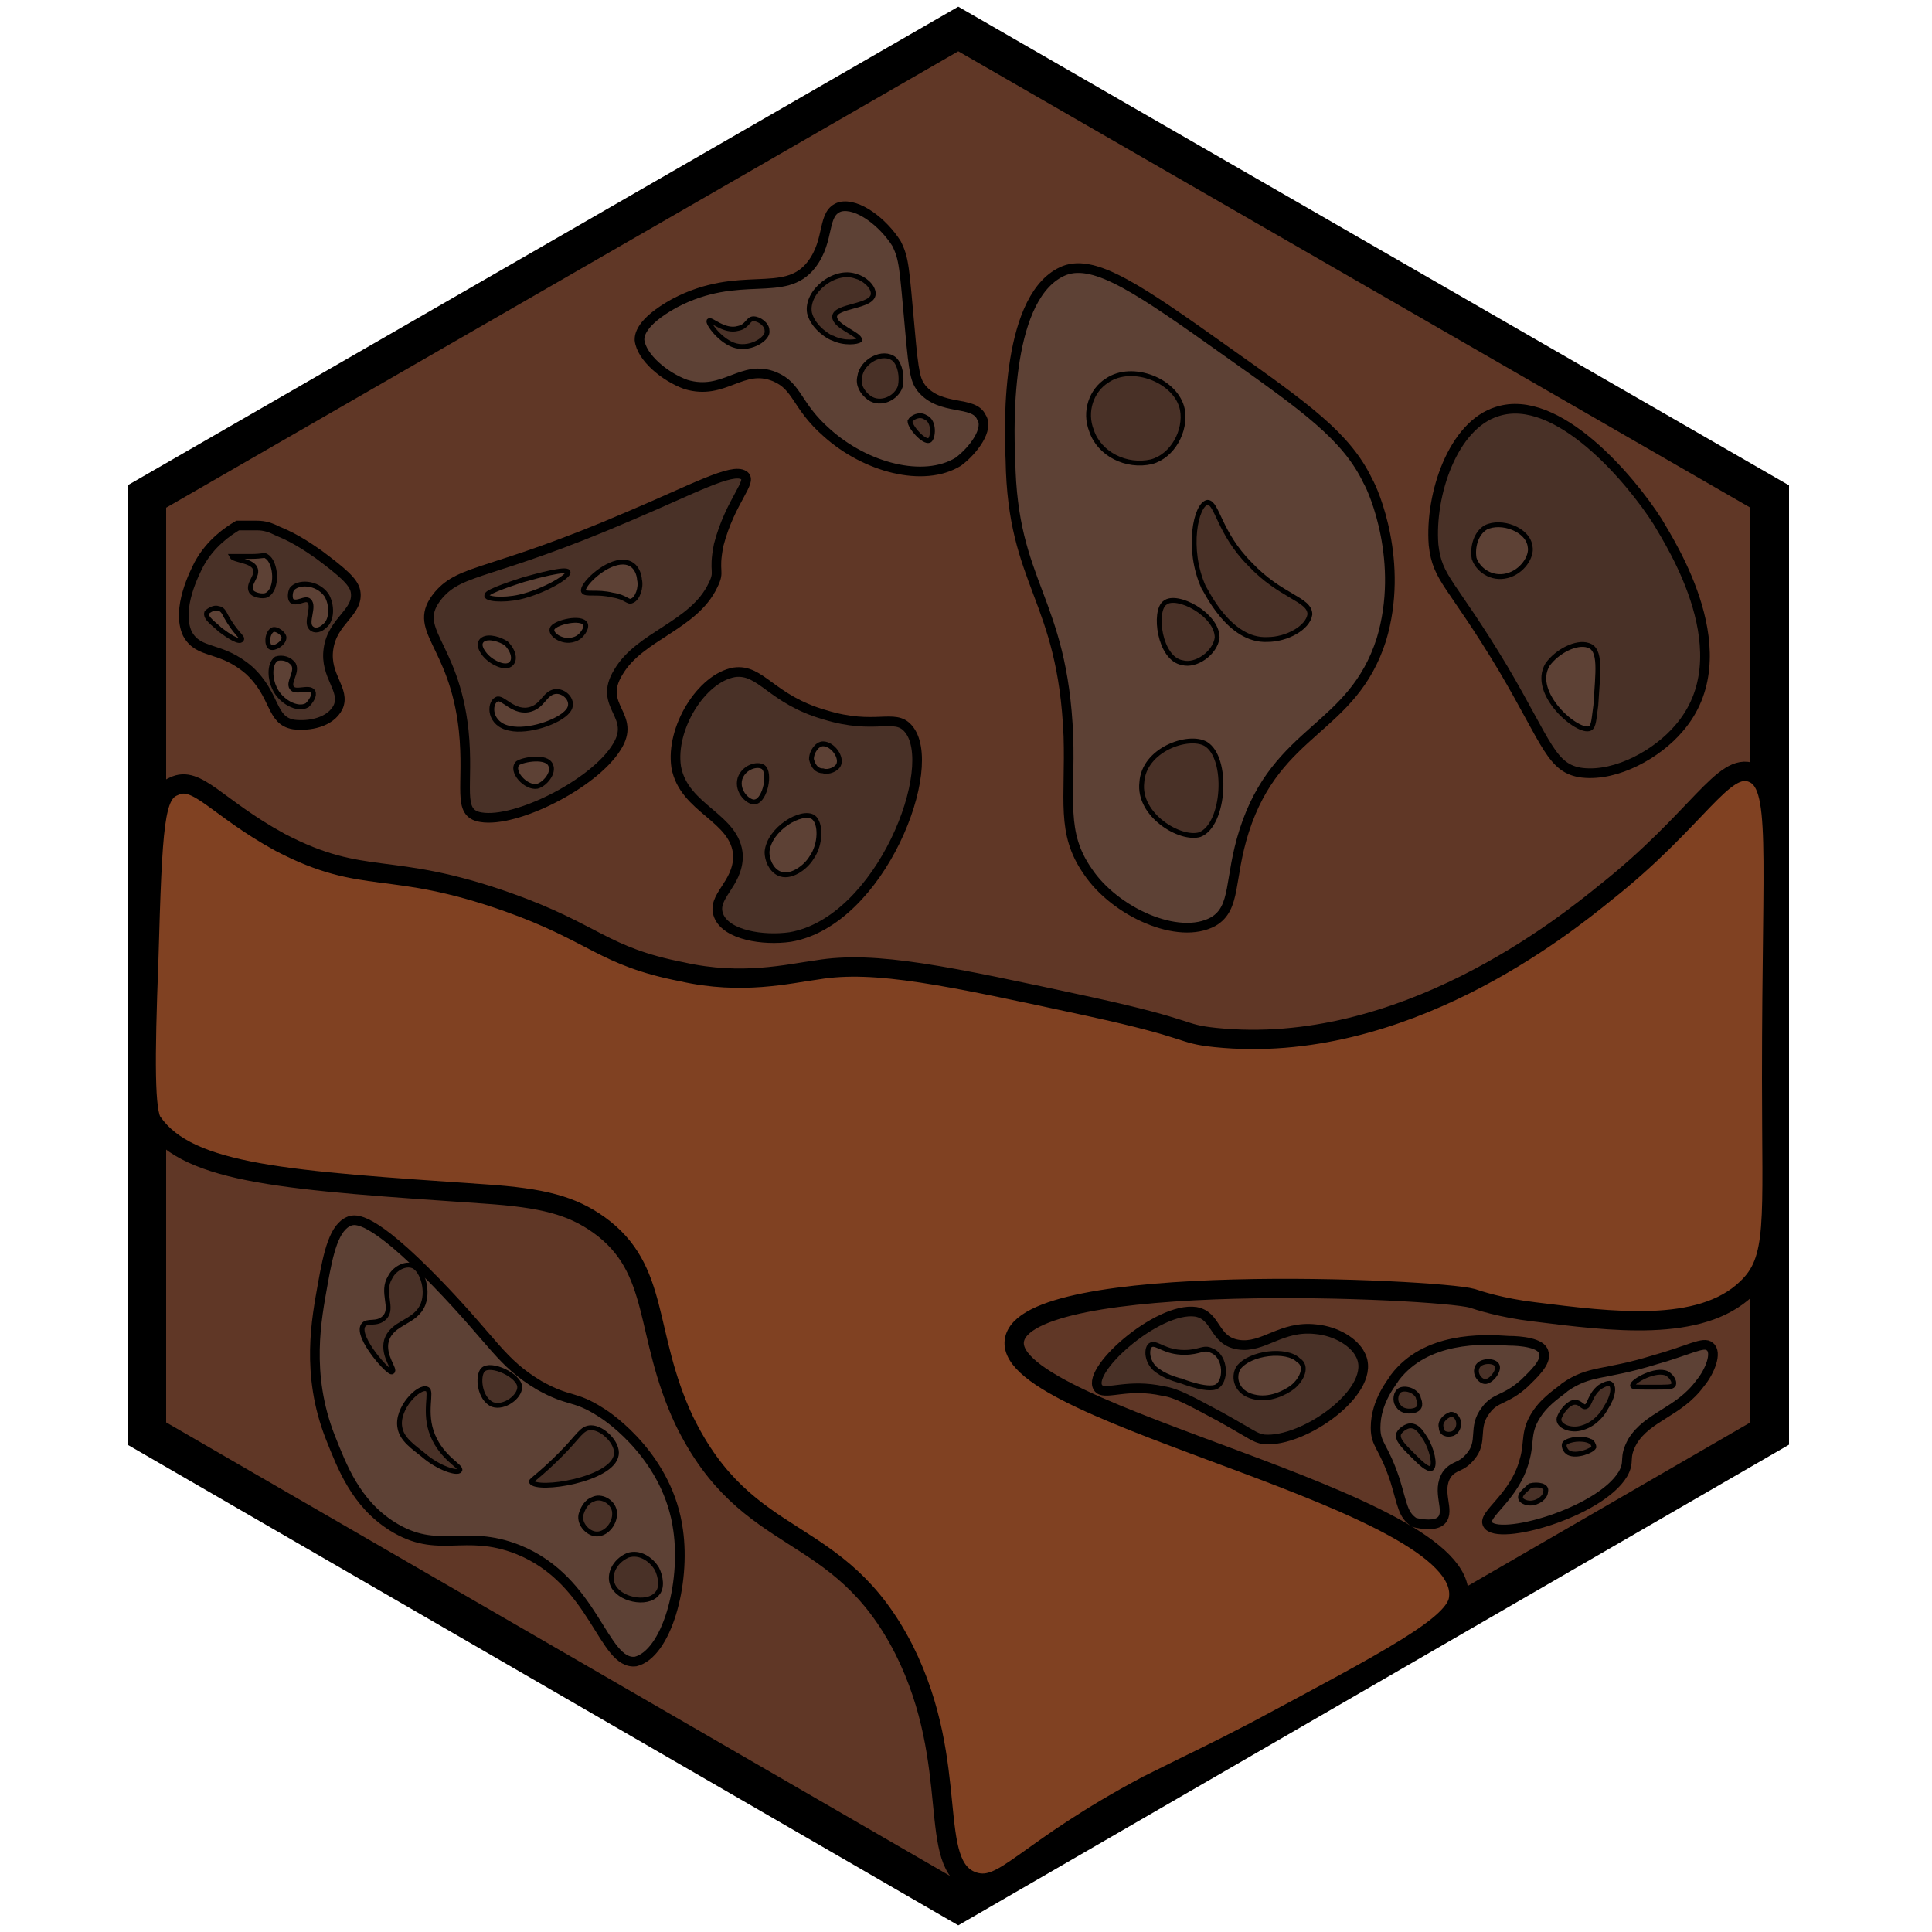
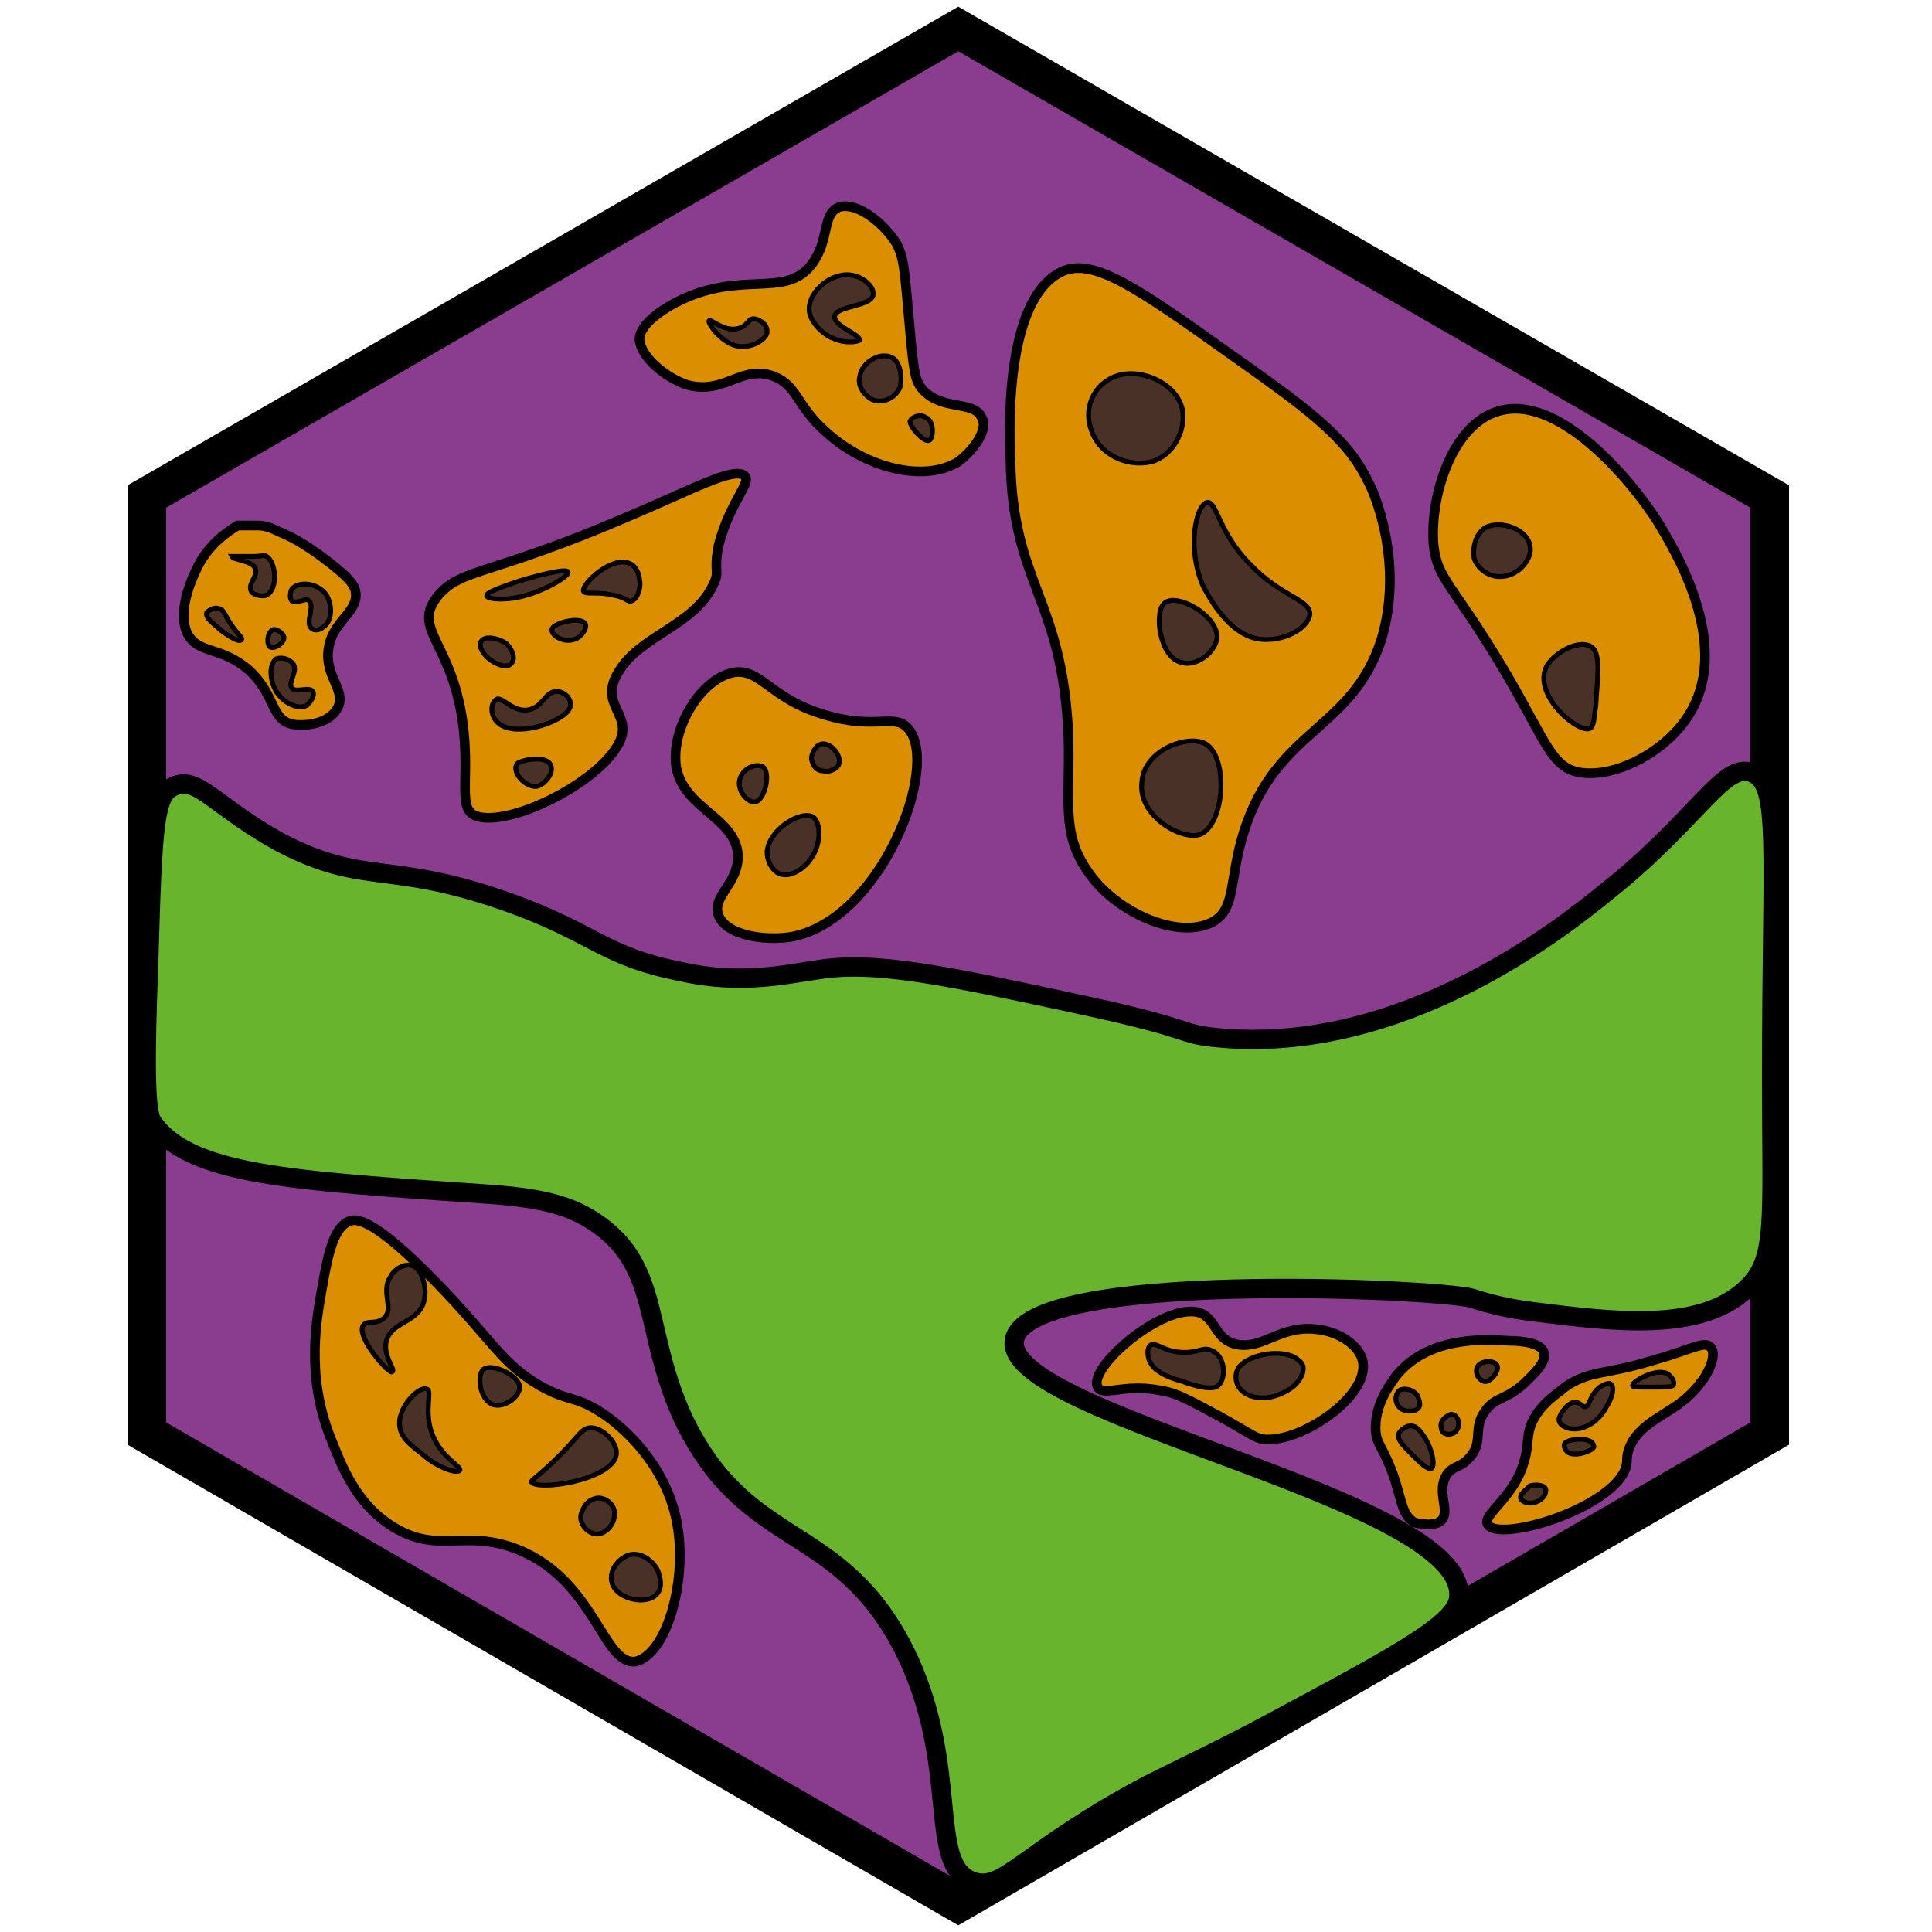
<svg xmlns="http://www.w3.org/2000/svg" version="1.1" id="Ebene_2_00000126308112139821010380000011903406711838980787_" x="0px" y="0px" viewBox="0 0 100 100" style="enable-background:new 0 0 100 100;" xml:space="preserve">
-   <style type="text/css">
- 	.st0{fill:#603726;stroke:#000000;stroke-width:2;stroke-miterlimit:10;}
- 	.st1{fill:#804122;stroke:#000000;stroke-miterlimit:10;}
- 	.st2{fill:#493127;stroke:#000000;stroke-width:0.5;stroke-miterlimit:10;}
- 	.st3{fill:#5D4135;stroke:#000000;stroke-width:0.25;stroke-miterlimit:10;}
- 	.st4{fill:#5D4135;stroke:#000000;stroke-width:0.5;stroke-miterlimit:10;}
- 	.st5{fill:#493127;stroke:#000000;stroke-width:0.25;stroke-miterlimit:10;}
- 	.st6{fill:none;stroke:#000000;stroke-width:0.25;stroke-miterlimit:10;}
- </style>
+   <style type="text/css">	.st0{fill:#8A3C8F;stroke:#000000;stroke-width:2;stroke-miterlimit:10;}	.st1{fill:#69B42D;stroke:#000000;stroke-miterlimit:10;}	.st2{fill:#DB8F00;stroke:#000000;stroke-width:0.5;stroke-miterlimit:10;}	.st3{fill:#493127;stroke:#000000;stroke-width:0.25;stroke-miterlimit:10;}	.st4{fill:#DB8F00;stroke:#000000;stroke-width:0.5;stroke-miterlimit:10;}	.st5{fill:#493127;stroke:#000000;stroke-width:0.25;stroke-miterlimit:10;}	.st6{fill:none;stroke:#000000;stroke-width:0.25;stroke-miterlimit:10;}</style>
  <polygon class="st0" points="91.6,25.7 49.6,1.5 7.6,25.7 7.6,74.2 49.6,98.5 91.6,74.2 " />
-   <path class="st1" d="M65,89.6c6.9-3.7,10.4-5.5,10.5-6.9c0.6-5.1-23.5-9.4-23-13.3c0.5-3.7,21.9-2.7,23.7-2.2  c0.3,0.1,1.5,0.5,3.2,0.7c4,0.5,8.6,1.1,11-1.2c1.6-1.5,1.3-3.4,1.3-10.9c0-12,0.5-15.2-1-15.8c-1.5-0.6-2.8,2.4-7.6,6.2  c-2.1,1.7-10.5,8.5-20.2,7.5c-1.9-0.2-1-0.4-6.5-1.6c-7.4-1.6-11.1-2.4-14.1-1.9c-1.5,0.2-3.9,0.8-7,0.1c-4.1-0.8-4.5-2-9-3.6  c-6.2-2.2-7.4-0.8-11.8-3.1c-3.3-1.8-4.3-3.5-5.5-2.9c-1,0.4-1.1,1.9-1.3,9c-0.2,5.2-0.2,7.9,0.2,8.4c1.9,2.7,7,3,17.2,3.7  c3,0.2,4.5,0.6,5.9,1.6c3.2,2.3,2.3,5.6,4.4,10.1c3.3,6.8,8,5.2,11.4,11.9c3,6,1.1,11.2,3.6,12c1.6,0.5,2.6-1.6,9-5  C62.2,91,62.5,90.9,65,89.6z" />
+   <path class="st1" d="M65,89.6c6.9-3.7,10.4-5.5,10.5-6.9c0.6-5.1-23.5-9.4-23-13.3c0.5-3.7,21.9-2.7,23.7-2.2 c0.3,0.1,1.5,0.5,3.2,0.7c4,0.5,8.6,1.1,11-1.2c1.6-1.5,1.3-3.4,1.3-10.9c0-12,0.5-15.2-1-15.8c-1.5-0.6-2.8,2.4-7.6,6.2 c-2.1,1.7-10.5,8.5-20.2,7.5c-1.9-0.2-1-0.4-6.5-1.6c-7.4-1.6-11.1-2.4-14.1-1.9c-1.5,0.2-3.9,0.8-7,0.1c-4.1-0.8-4.5-2-9-3.6 c-6.2-2.2-7.4-0.8-11.8-3.1c-3.3-1.8-4.3-3.5-5.5-2.9c-1,0.4-1.1,1.9-1.3,9c-0.2,5.2-0.2,7.9,0.2,8.4c1.9,2.7,7,3,17.2,3.7 c3,0.2,4.5,0.6,5.9,1.6c3.2,2.3,2.3,5.6,4.4,10.1c3.3,6.8,8,5.2,11.4,11.9c3,6,1.1,11.2,3.6,12c1.6,0.5,2.6-1.6,9-5 C62.2,91,62.5,90.9,65,89.6z" />
  <g>
-     <path class="st2" d="M10.3,29.2c-0.2,0.4-1.2,2.3-0.6,3.6c0.6,1.1,1.7,0.6,3.2,1.9c1.4,1.3,1.1,2.6,2.3,2.8   c0.8,0.1,1.9-0.1,2.3-0.9c0.4-0.9-0.7-1.6-0.5-3c0.2-1.5,1.6-1.9,1.4-3c-0.1-0.5-0.7-1-1.9-1.9c-0.3-0.2-1.1-0.8-2.1-1.2   c-0.4-0.2-0.7-0.3-1.1-0.3c-0.4,0-0.8,0-1,0C11.8,27.5,10.9,28.1,10.3,29.2z" />
-     <path class="st3" d="M13.2,29.4c0.2,0.4-0.4,0.8-0.2,1.2c0.1,0.2,0.6,0.3,0.8,0.2c0.6-0.3,0.5-1.7,0-2c-0.1-0.1-0.2,0-0.8,0   c-0.6,0-1,0-1,0C12.1,29,13,29,13.2,29.4z" />
-     <path class="st3" d="M11.4,32.6c0.4,0.3,1,0.7,1.1,0.5c0.1-0.1-0.3-0.3-0.8-1.2c-0.1-0.2-0.2-0.4-0.4-0.4c-0.2-0.1-0.5,0.1-0.6,0.2   C10.6,32,11.1,32.3,11.4,32.6z" />
-     <path class="st3" d="M16.9,30.8c0.3,0.5,0.3,1.3-0.1,1.6c-0.2,0.2-0.5,0.3-0.7,0.1c-0.3-0.3,0.2-1.1-0.1-1.4   c-0.2-0.2-0.6,0.2-0.9,0c-0.1-0.1-0.1-0.4,0-0.6C15.4,30.1,16.4,30.1,16.9,30.8z" />
+     <path class="st2" d="M10.3,29.2c-0.2,0.4-1.2,2.3-0.6,3.6c0.6,1.1,1.7,0.6,3.2,1.9c1.4,1.3,1.1,2.6,2.3,2.8  c0.8,0.1,1.9-0.1,2.3-0.9c0.4-0.9-0.7-1.6-0.5-3c0.2-1.5,1.6-1.9,1.4-3c-0.1-0.5-0.7-1-1.9-1.9c-0.3-0.2-1.1-0.8-2.1-1.2  c-0.4-0.2-0.7-0.3-1.1-0.3c-0.4,0-0.8,0-1,0C11.8,27.5,10.9,28.1,10.3,29.2z" />
+     <path class="st3" d="M13.2,29.4c0.2,0.4-0.4,0.8-0.2,1.2c0.1,0.2,0.6,0.3,0.8,0.2c0.6-0.3,0.5-1.7,0-2c-0.1-0.1-0.2,0-0.8,0  c-0.6,0-1,0-1,0C12.1,29,13,29,13.2,29.4z" />
+     <path class="st3" d="M11.4,32.6c0.4,0.3,1,0.7,1.1,0.5c0.1-0.1-0.3-0.3-0.8-1.2c-0.1-0.2-0.2-0.4-0.4-0.4c-0.2-0.1-0.5,0.1-0.6,0.2  C10.6,32,11.1,32.3,11.4,32.6z" />
+     <path class="st3" d="M16.9,30.8c0.3,0.5,0.3,1.3-0.1,1.6c-0.2,0.2-0.5,0.3-0.7,0.1c-0.3-0.3,0.2-1.1-0.1-1.4  c-0.2-0.2-0.6,0.2-0.9,0c-0.1-0.1-0.1-0.4,0-0.6C15.4,30.1,16.4,30.1,16.9,30.8z" />
    <path class="st3" d="M14,33.5c0.2,0.1,0.7-0.2,0.7-0.5c0-0.2-0.4-0.5-0.6-0.4C13.8,32.8,13.8,33.4,14,33.5z" />
-     <path class="st3" d="M14.2,35.6c0.3,0.7,1.2,1.2,1.7,0.9c0.2-0.2,0.4-0.5,0.3-0.7c-0.2-0.3-0.9,0.1-1.1-0.2   c-0.2-0.3,0.3-0.8,0.1-1.2c-0.2-0.3-0.6-0.4-0.9-0.3C13.9,34.4,14,35.2,14.2,35.6z" />
+     <path class="st3" d="M14.2,35.6c0.3,0.7,1.2,1.2,1.7,0.9c0.2-0.2,0.4-0.5,0.3-0.7c-0.2-0.3-0.9,0.1-1.1-0.2  c-0.2-0.3,0.3-0.8,0.1-1.2c-0.2-0.3-0.6-0.4-0.9-0.3C13.9,34.4,14,35.2,14.2,35.6z" />
  </g>
  <g>
-     <path class="st4" d="M40.1,19.5c1.2,0.5,1.1,1.5,2.7,2.9c2,1.8,5,2.6,6.8,1.5c0.8-0.6,1.6-1.7,1.2-2.3c-0.4-0.9-2.1-0.3-3.1-1.5   c-0.3-0.4-0.4-0.7-0.6-3c-0.3-3.3-0.3-3.7-0.7-4.5c-0.7-1.1-2-2.1-2.9-1.9c-1,0.3-0.5,1.7-1.5,3c-1.4,1.8-3.7,0.2-7.1,2   c-1.8,1-1.8,1.7-1.8,1.9c0.1,0.9,1.3,1.9,2.4,2.3C37.5,20.5,38.4,18.8,40.1,19.5z" />
-     <path class="st5" d="M38.2,17c-0.7,0.2-1.4-0.5-1.5-0.4c-0.1,0.1,0.6,1.1,1.4,1.3c0.8,0.2,1.7-0.4,1.6-0.8c0-0.3-0.4-0.6-0.7-0.6   C38.7,16.5,38.7,16.9,38.2,17z" />
-     <path class="st5" d="M44.5,17.6c0-0.3-1.3-0.7-1.3-1.2c0-0.6,2-0.5,2-1.2c0-0.4-0.5-0.8-0.9-0.9c-1.1-0.4-2.6,0.8-2.4,1.9   c0.2,0.8,1.1,1.3,1.2,1.3C43.7,17.8,44.4,17.7,44.5,17.6z" />
-     <path class="st5" d="M45,20.6c0.6,0.4,1.4,0,1.6-0.6c0.1-0.5,0-1.1-0.3-1.4c-0.6-0.5-1.7,0.1-1.8,0.9C44.4,19.9,44.6,20.3,45,20.6z   " />
+     <path class="st4" d="M40.1,19.5c1.2,0.5,1.1,1.5,2.7,2.9c2,1.8,5,2.6,6.8,1.5c0.8-0.6,1.6-1.7,1.2-2.3c-0.4-0.9-2.1-0.3-3.1-1.5  c-0.3-0.4-0.4-0.7-0.6-3c-0.3-3.3-0.3-3.7-0.7-4.5c-0.7-1.1-2-2.1-2.9-1.9c-1,0.3-0.5,1.7-1.5,3c-1.4,1.8-3.7,0.2-7.1,2  c-1.8,1-1.8,1.7-1.8,1.9c0.1,0.9,1.3,1.9,2.4,2.3C37.5,20.5,38.4,18.8,40.1,19.5z" />
+     <path class="st5" d="M38.2,17c-0.7,0.2-1.4-0.5-1.5-0.4c-0.1,0.1,0.6,1.1,1.4,1.3c0.8,0.2,1.7-0.4,1.6-0.8c0-0.3-0.4-0.6-0.7-0.6  C38.7,16.5,38.7,16.9,38.2,17z" />
+     <path class="st5" d="M44.5,17.6c0-0.3-1.3-0.7-1.3-1.2c0-0.6,2-0.5,2-1.2c0-0.4-0.5-0.8-0.9-0.9c-1.1-0.4-2.6,0.8-2.4,1.9  c0.2,0.8,1.1,1.3,1.2,1.3C43.7,17.8,44.4,17.7,44.5,17.6z" />
+     <path class="st5" d="M45,20.6c0.6,0.4,1.4,0,1.6-0.6c0.1-0.5,0-1.1-0.3-1.4c-0.6-0.5-1.7,0.1-1.8,0.9C44.4,19.9,44.6,20.3,45,20.6z  " />
    <path class="st5" d="M48.1,22.8c0.2-0.1,0.3-1-0.2-1.2c-0.3-0.2-0.7,0-0.8,0.2C47.1,22.1,47.8,22.9,48.1,22.8z" />
  </g>
  <g>
-     <path class="st4" d="M78.9,75.6c-0.5,1.9-2.2,2.8-1.9,3.3c0.5,0.9,5.8-0.6,7-2.6c0.4-0.7,0-0.8,0.5-1.7c0.8-1.3,2.4-1.5,3.5-3   c0.5-0.6,0.9-1.6,0.5-1.9c-0.3-0.3-1.1,0.2-2.9,0.7c-2.6,0.8-3.3,0.5-4.6,1.4c-0.2,0.2-0.9,0.6-1.4,1.3   C78.9,74.1,79.2,74.6,78.9,75.6z" />
-     <path class="st5" d="M81.4,72.6c-0.3,0.1-0.6,0.5-0.7,0.8c-0.1,0.4,0.6,0.7,1.2,0.5c0.7-0.2,1.1-0.8,1.2-1c0.4-0.6,0.5-1.2,0.2-1.3   c-0.2,0-0.5,0.2-0.5,0.2c-0.5,0.4-0.5,0.9-0.7,1C81.9,72.9,81.8,72.5,81.4,72.6z" />
-     <path class="st5" d="M81,74.7c0.2-0.2,0.9-0.3,1.3-0.1c0.1,0,0.2,0.2,0.2,0.3c-0.1,0.2-0.9,0.5-1.3,0.3C81,75.1,80.9,74.8,81,74.7z   " />
-     <path class="st5" d="M78.7,77.5c0,0.2,0.3,0.3,0.5,0.3c0.4,0,0.8-0.3,0.8-0.6c0.1-0.3-0.4-0.4-0.8-0.3C79,77.1,78.7,77.3,78.7,77.5   z" />
-     <path class="st5" d="M85.4,71.8c1,0,1.1,0,1.2-0.1c0.1-0.1,0-0.4-0.3-0.6c-0.6-0.3-1.8,0.4-1.8,0.6C84.5,71.8,84.6,71.8,85.4,71.8z   " />
+     <path class="st4" d="M78.9,75.6c-0.5,1.9-2.2,2.8-1.9,3.3c0.5,0.9,5.8-0.6,7-2.6c0.4-0.7,0-0.8,0.5-1.7c0.8-1.3,2.4-1.5,3.5-3  c0.5-0.6,0.9-1.6,0.5-1.9c-0.3-0.3-1.1,0.2-2.9,0.7c-2.6,0.8-3.3,0.5-4.6,1.4c-0.2,0.2-0.9,0.6-1.4,1.3  C78.9,74.1,79.2,74.6,78.9,75.6z" />
+     <path class="st5" d="M81.4,72.6c-0.3,0.1-0.6,0.5-0.7,0.8c-0.1,0.4,0.6,0.7,1.2,0.5c0.7-0.2,1.1-0.8,1.2-1c0.4-0.6,0.5-1.2,0.2-1.3  c-0.2,0-0.5,0.2-0.5,0.2c-0.5,0.4-0.5,0.9-0.7,1C81.9,72.9,81.8,72.5,81.4,72.6z" />
+     <path class="st5" d="M81,74.7c0.2-0.2,0.9-0.3,1.3-0.1c0.1,0,0.2,0.2,0.2,0.3c-0.1,0.2-0.9,0.5-1.3,0.3C81,75.1,80.9,74.8,81,74.7z  " />
+     <path class="st5" d="M78.7,77.5c0,0.2,0.3,0.3,0.5,0.3c0.4,0,0.8-0.3,0.8-0.6c0.1-0.3-0.4-0.4-0.8-0.3C79,77.1,78.7,77.3,78.7,77.5  z" />
+     <path class="st5" d="M85.4,71.8c1,0,1.1,0,1.2-0.1c0.1-0.1,0-0.4-0.3-0.6c-0.6-0.3-1.8,0.4-1.8,0.6C84.5,71.8,84.6,71.8,85.4,71.8z  " />
  </g>
  <path class="st6" d="M45.2,23.3" />
  <g>
-     <path class="st4" d="M35.1,79.2c-0.5-3.7-3.5-5.8-4-6.1c-1.4-0.9-1.6-0.5-3.2-1.4c-2-1.2-2.3-2.2-5.3-5.3c-3.4-3.5-4.2-3.3-4.5-3.2   c-0.8,0.3-1.1,1.6-1.4,3.3c-0.3,1.7-0.9,4.6,0.4,7.9c0.6,1.5,1.3,3.4,3.2,4.6c2.4,1.5,3.7,0.1,6.5,1.2c4,1.6,4.4,6,6.1,5.8   C34.5,85.6,35.5,82,35.1,79.2z" />
-     <path class="st5" d="M23.8,76.1c0.1-0.2-0.9-0.6-1.4-1.8c-0.5-1.2,0-2.3-0.3-2.4c-0.4-0.2-1.6,1-1.4,2c0.1,0.6,0.7,1,1.2,1.4   C22.7,76,23.7,76.3,23.8,76.1z" />
-     <path class="st5" d="M31.9,75.3c0.1-0.6-0.7-1.4-1.3-1.4c-0.5,0-0.6,0.4-1.6,1.4c-1.1,1.1-1.5,1.3-1.5,1.4   C27.8,77.2,31.7,76.6,31.9,75.3z" />
-     <path class="st5" d="M30.9,79.4c0.5,0,1-0.6,0.9-1.2c-0.1-0.5-0.7-0.8-1.1-0.6c-0.3,0.1-0.5,0.4-0.6,0.7   C29.9,78.8,30.4,79.4,30.9,79.4z" />
-     <path class="st5" d="M31.7,82c0.3,0.8,1.8,1.1,2.3,0.5c0.3-0.3,0.2-0.9,0-1.3c-0.3-0.5-0.9-0.9-1.5-0.7   C31.8,80.8,31.5,81.5,31.7,82z" />
+     <path class="st4" d="M35.1,79.2c-0.5-3.7-3.5-5.8-4-6.1c-1.4-0.9-1.6-0.5-3.2-1.4c-2-1.2-2.3-2.2-5.3-5.3c-3.4-3.5-4.2-3.3-4.5-3.2  c-0.8,0.3-1.1,1.6-1.4,3.3c-0.3,1.7-0.9,4.6,0.4,7.9c0.6,1.5,1.3,3.4,3.2,4.6c2.4,1.5,3.7,0.1,6.5,1.2c4,1.6,4.4,6,6.1,5.8  C34.5,85.6,35.5,82,35.1,79.2z" />
+     <path class="st5" d="M23.8,76.1c0.1-0.2-0.9-0.6-1.4-1.8c-0.5-1.2,0-2.3-0.3-2.4c-0.4-0.2-1.6,1-1.4,2c0.1,0.6,0.7,1,1.2,1.4  C22.7,76,23.7,76.3,23.8,76.1z" />
+     <path class="st5" d="M31.9,75.3c0.1-0.6-0.7-1.4-1.3-1.4c-0.5,0-0.6,0.4-1.6,1.4c-1.1,1.1-1.5,1.3-1.5,1.4  C27.8,77.2,31.7,76.6,31.9,75.3z" />
+     <path class="st5" d="M30.9,79.4c0.5,0,1-0.6,0.9-1.2c-0.1-0.5-0.7-0.8-1.1-0.6c-0.3,0.1-0.5,0.4-0.6,0.7  C29.9,78.8,30.4,79.4,30.9,79.4z" />
+     <path class="st5" d="M31.7,82c0.3,0.8,1.8,1.1,2.3,0.5c0.3-0.3,0.2-0.9,0-1.3c-0.3-0.5-0.9-0.9-1.5-0.7  C31.8,80.8,31.5,81.5,31.7,82z" />
    <path class="st5" d="M26.9,71.8c0-0.6-1.5-1.3-1.9-0.9c-0.3,0.3-0.2,1.5,0.5,1.8C26.1,72.9,26.9,72.3,26.9,71.8z" />
-     <path class="st5" d="M18.8,68.6c0.2-0.3,0.7,0,1.1-0.4c0.5-0.5-0.2-1.3,0.3-2.1c0.2-0.4,0.7-0.7,1.1-0.6c0.5,0.1,0.9,1.2,0.6,2   c-0.4,1-1.6,0.9-1.9,1.9c-0.2,0.8,0.5,1.5,0.3,1.6C20.2,71.2,18.4,69.2,18.8,68.6z" />
+     <path class="st5" d="M18.8,68.6c0.2-0.3,0.7,0,1.1-0.4c0.5-0.5-0.2-1.3,0.3-2.1c0.2-0.4,0.7-0.7,1.1-0.6c0.5,0.1,0.9,1.2,0.6,2  c-0.4,1-1.6,0.9-1.9,1.9c-0.2,0.8,0.5,1.5,0.3,1.6C20.2,71.2,18.4,69.2,18.8,68.6z" />
  </g>
  <g>
-     <path class="st2" d="M74.2,28.2c0.2,1.8,0.9,1.9,3.6,6.4c2.3,3.9,2.5,5.2,4.1,5.4c1.8,0.2,3.9-1,5-2.3c3.3-3.8-0.4-9.5-1.1-10.7   c-1.4-2.2-5.2-6.7-8.3-5.7C75.2,22,74,25.6,74.2,28.2z" />
-     <path class="st3" d="M76.3,28.9c0.2,0.6,0.9,1.1,1.7,0.9c0.8-0.2,1.3-1,1.2-1.5c-0.1-0.9-1.5-1.4-2.3-1   C76.4,27.6,76.2,28.3,76.3,28.9z" />
-     <path class="st3" d="M80.1,34.4c-0.9,1.5,1.6,3.6,2.2,3.3c0.2-0.1,0.2-0.5,0.3-1.2c0.1-1.7,0.3-2.9-0.4-3.1   C81.6,33.2,80.6,33.7,80.1,34.4z" />
+     <path class="st2" d="M74.2,28.2c0.2,1.8,0.9,1.9,3.6,6.4c2.3,3.9,2.5,5.2,4.1,5.4c1.8,0.2,3.9-1,5-2.3c3.3-3.8-0.4-9.5-1.1-10.7  c-1.4-2.2-5.2-6.7-8.3-5.7C75.2,22,74,25.6,74.2,28.2z" />
+     <path class="st3" d="M76.3,28.9c0.2,0.6,0.9,1.1,1.7,0.9c0.8-0.2,1.3-1,1.2-1.5c-0.1-0.9-1.5-1.4-2.3-1  C76.4,27.6,76.2,28.3,76.3,28.9z" />
+     <path class="st3" d="M80.1,34.4c-0.9,1.5,1.6,3.6,2.2,3.3c0.2-0.1,0.2-0.5,0.3-1.2c0.1-1.7,0.3-2.9-0.4-3.1  C81.6,33.2,80.6,33.7,80.1,34.4z" />
  </g>
  <g>
-     <path class="st2" d="M64.1,69.6c-1.3-0.2-1.1-1.5-2.2-1.7c-2-0.3-5.9,3.2-5,4c0.4,0.3,1.5-0.3,3.3,0.1c0.7,0.1,1.4,0.5,2.9,1.3   c1.8,1,1.8,1.1,2.3,1.2c2.1,0.2,6-2.6,5-4.4c-0.3-0.6-1.2-1.2-2.3-1.3C66.3,68.6,65.4,69.8,64.1,69.6z" />
-     <path class="st3" d="M64.1,70.8c-0.3,0.5-0.1,1.3,0.8,1.5c0.8,0.2,1.6-0.2,2-0.5c0.5-0.4,0.8-1.1,0.3-1.4   C66.6,69.8,64.7,70,64.1,70.8z" />
-     <path class="st3" d="M61.3,70c-1,0-1.4-0.5-1.7-0.4c-0.3,0.1-0.3,1,0.4,1.4c0.4,0.3,1.2,0.5,1.2,0.5l0,0c-0.5-0.2,1.1,0.5,1.7,0.3   c0.6-0.2,0.6-1.6-0.2-1.9C62.3,69.7,62.1,70,61.3,70z" />
+     <path class="st2" d="M64.1,69.6c-1.3-0.2-1.1-1.5-2.2-1.7c-2-0.3-5.9,3.2-5,4c0.4,0.3,1.5-0.3,3.3,0.1c0.7,0.1,1.4,0.5,2.9,1.3  c1.8,1,1.8,1.1,2.3,1.2c2.1,0.2,6-2.6,5-4.4c-0.3-0.6-1.2-1.2-2.3-1.3C66.3,68.6,65.4,69.8,64.1,69.6z" />
+     <path class="st3" d="M64.1,70.8c-0.3,0.5-0.1,1.3,0.8,1.5c0.8,0.2,1.6-0.2,2-0.5c0.5-0.4,0.8-1.1,0.3-1.4  C66.6,69.8,64.7,70,64.1,70.8z" />
+     <path class="st3" d="M61.3,70c-1,0-1.4-0.5-1.7-0.4c-0.3,0.1-0.3,1,0.4,1.4c0.4,0.3,1.2,0.5,1.2,0.5l0,0c-0.5-0.2,1.1,0.5,1.7,0.3  c0.6-0.2,0.6-1.6-0.2-1.9C62.3,69.7,62.1,70,61.3,70z" />
  </g>
  <g>
-     <path class="st4" d="M62.8,47.7c1.2-0.7,0.8-2.2,1.6-4.7c1.7-5.3,5.6-5.2,7.1-9.9c1.2-4-0.4-7.7-0.7-8.2c-1.1-2.3-3.2-3.8-7.3-6.7   c-4.5-3.2-6.8-4.8-8.4-4.2c-3,1.2-2.9,7.8-2.8,9.8c0.1,6.5,2.7,7.1,3,14.3c0.1,3.3-0.4,5,1,7C57.7,47.2,61,48.7,62.8,47.7z" />
+     <path class="st4" d="M62.8,47.7c1.2-0.7,0.8-2.2,1.6-4.7c1.7-5.3,5.6-5.2,7.1-9.9c1.2-4-0.4-7.7-0.7-8.2c-1.1-2.3-3.2-3.8-7.3-6.7  c-4.5-3.2-6.8-4.8-8.4-4.2c-3,1.2-2.9,7.8-2.8,9.8c0.1,6.5,2.7,7.1,3,14.3c0.1,3.3-0.4,5,1,7C57.7,47.2,61,48.7,62.8,47.7z" />
    <path class="st5" d="M62.4,38.5c-0.9-0.5-3.2,0.3-3.3,2c-0.2,1.7,2,3,3,2.7C63.4,42.7,63.6,39.2,62.4,38.5z" />
    <path class="st5" d="M60.3,31.2c-0.6,0.4-0.3,2.9,0.9,3.1c0.7,0.2,1.7-0.5,1.8-1.3C63,31.8,60.9,30.7,60.3,31.2z" />
-     <path class="st5" d="M67.8,31.8c0-0.8-1.5-0.9-3.1-2.6C63.1,27.6,63,26,62.5,26c-0.6,0.1-1.1,2.4-0.2,4.4c0.1,0.1,1.3,2.8,3.3,2.7   C66.6,33.1,67.7,32.5,67.8,31.8z" />
-     <path class="st5" d="M61.2,21.2c-0.3-1.5-2.6-2.4-3.9-1.5c-0.8,0.5-1.2,1.6-0.8,2.6c0.4,1.2,1.8,1.9,3.1,1.6   C60.7,23.6,61.4,22.3,61.2,21.2z" />
+     <path class="st5" d="M67.8,31.8c0-0.8-1.5-0.9-3.1-2.6C63.1,27.6,63,26,62.5,26c-0.6,0.1-1.1,2.4-0.2,4.4c0.1,0.1,1.3,2.8,3.3,2.7  C66.6,33.1,67.7,32.5,67.8,31.8z" />
+     <path class="st5" d="M61.2,21.2c-0.3-1.5-2.6-2.4-3.9-1.5c-0.8,0.5-1.2,1.6-0.8,2.6c0.4,1.2,1.8,1.9,3.1,1.6  C60.7,23.6,61.4,22.3,61.2,21.2z" />
  </g>
  <g>
-     <path class="st4" d="M74.6,78.7c0.5-0.5-0.3-1.5,0.3-2.4c0.4-0.5,0.7-0.3,1.2-0.9c0.7-0.8,0.1-1.5,0.8-2.4c0.5-0.7,1-0.5,2-1.4   c0.4-0.4,1.2-1.1,1-1.6c-0.1-0.5-1.2-0.6-1.8-0.6c-1.4-0.1-4.3-0.2-5.9,1.9c-0.1,0.2-1,1.2-1,2.6c0,0.9,0.4,0.9,1,2.7   c0.4,1.3,0.4,1.8,1,2.2C73.6,78.9,74.3,79,74.6,78.7z" />
-     <path class="st5" d="M73.8,74.5c-0.2-0.3-0.4-0.7-0.8-0.7c-0.2,0-0.5,0.2-0.6,0.4c-0.1,0.3,0.2,0.6,0.7,1.1c0.4,0.4,0.8,0.8,1,0.7   C74.3,75.8,74.1,75,73.8,74.5z" />
-     <path class="st5" d="M75.5,73.7c0,0.2-0.1,0.4-0.3,0.5c-0.3,0.1-0.6,0-0.6-0.3c-0.1-0.3,0.2-0.6,0.5-0.7   C75.3,73.2,75.5,73.4,75.5,73.7z" />
+     <path class="st4" d="M74.6,78.7c0.5-0.5-0.3-1.5,0.3-2.4c0.4-0.5,0.7-0.3,1.2-0.9c0.7-0.8,0.1-1.5,0.8-2.4c0.5-0.7,1-0.5,2-1.4  c0.4-0.4,1.2-1.1,1-1.6c-0.1-0.5-1.2-0.6-1.8-0.6c-1.4-0.1-4.3-0.2-5.9,1.9c-0.1,0.2-1,1.2-1,2.6c0,0.9,0.4,0.9,1,2.7  c0.4,1.3,0.4,1.8,1,2.2C73.6,78.9,74.3,79,74.6,78.7z" />
+     <path class="st5" d="M73.8,74.5c-0.2-0.3-0.4-0.7-0.8-0.7c-0.2,0-0.5,0.2-0.6,0.4c-0.1,0.3,0.2,0.6,0.7,1.1c0.4,0.4,0.8,0.8,1,0.7  C74.3,75.8,74.1,75,73.8,74.5z" />
+     <path class="st5" d="M75.5,73.7c0,0.2-0.1,0.4-0.3,0.5c-0.3,0.1-0.6,0-0.6-0.3c-0.1-0.3,0.2-0.6,0.5-0.7  C75.3,73.2,75.5,73.4,75.5,73.7z" />
    <path class="st5" d="M77.5,70.7c-0.1-0.3-0.8-0.3-1,0c-0.2,0.3,0,0.7,0.3,0.8C77.1,71.6,77.6,71,77.5,70.7z" />
-     <path class="st5" d="M73.4,72.9c-0.2,0.2-0.8,0.2-1-0.1c-0.2-0.2-0.2-0.6,0-0.8c0.2-0.2,0.8-0.1,1,0.3   C73.4,72.4,73.6,72.7,73.4,72.9z" />
+     <path class="st5" d="M73.4,72.9c-0.2,0.2-0.8,0.2-1-0.1c-0.2-0.2-0.2-0.6,0-0.8c0.2-0.2,0.8-0.1,1,0.3  C73.4,72.4,73.6,72.7,73.4,72.9z" />
  </g>
  <g>
-     <path class="st2" d="M24,37.8c0.3,2.9-0.4,4.3,0.9,4.5c1.8,0.3,5.8-1.7,7-3.6c1.1-1.7-1-2.1,0.1-3.9c1.1-1.9,3.9-2.4,4.9-4.5   c0.4-0.8,0-0.6,0.3-2.1c0.6-2.3,1.8-3.3,1.3-3.6c-0.6-0.4-2.6,0.7-5.9,2.1c-7.2,3.1-8.7,2.7-9.9,4.1C21.2,32.6,23.5,33.2,24,37.8z" />
-     <path class="st3" d="M27.1,30c0.7-0.2,2.2-0.6,2.3-0.4c0.1,0.2-1.2,1-2.5,1.3c-0.9,0.2-1.8,0.1-1.7-0.1   C25.2,30.6,26.8,30.1,27.1,30z" />
+     <path class="st2" d="M24,37.8c0.3,2.9-0.4,4.3,0.9,4.5c1.8,0.3,5.8-1.7,7-3.6c1.1-1.7-1-2.1,0.1-3.9c1.1-1.9,3.9-2.4,4.9-4.5  c0.4-0.8,0-0.6,0.3-2.1c0.6-2.3,1.8-3.3,1.3-3.6c-0.6-0.4-2.6,0.7-5.9,2.1c-7.2,3.1-8.7,2.7-9.9,4.1C21.2,32.6,23.5,33.2,24,37.8z" />
+     <path class="st3" d="M27.1,30c0.7-0.2,2.2-0.6,2.3-0.4c0.1,0.2-1.2,1-2.5,1.3c-0.9,0.2-1.8,0.1-1.7-0.1  C25.2,30.6,26.8,30.1,27.1,30z" />
    <path class="st3" d="M30.3,32.3c0.1,0.2-0.2,0.7-0.6,0.8c-0.6,0.2-1.3-0.3-1.1-0.6C28.8,32.2,30.1,31.9,30.3,32.3z" />
-     <path class="st3" d="M32.1,29.1c0.9-0.1,1,0.8,1,0.9c0.1,0.4-0.1,1-0.4,1.1c-0.2,0.1-0.3-0.2-1-0.3c-0.8-0.2-1.4,0-1.5-0.2   C30.1,30.3,31.2,29.2,32.1,29.1z" />
-     <path class="st3" d="M26.4,34.4c-0.3,0.2-0.9-0.1-1.2-0.4c-0.3-0.3-0.5-0.7-0.2-0.9c0.3-0.2,0.9,0,1.2,0.2   C26.6,33.7,26.7,34.2,26.4,34.4z" />
-     <path class="st3" d="M26.4,37.7c0.9,0.2,2.5-0.3,3-0.9c0.4-0.5-0.2-1.1-0.7-1c-0.5,0.1-0.6,0.7-1.2,0.9c-0.9,0.3-1.5-0.7-1.8-0.5   C25.3,36.4,25.3,37.5,26.4,37.7z" />
+     <path class="st3" d="M32.1,29.1c0.9-0.1,1,0.8,1,0.9c0.1,0.4-0.1,1-0.4,1.1c-0.2,0.1-0.3-0.2-1-0.3c-0.8-0.2-1.4,0-1.5-0.2  C30.1,30.3,31.2,29.2,32.1,29.1z" />
+     <path class="st3" d="M26.4,34.4c-0.3,0.2-0.9-0.1-1.2-0.4c-0.3-0.3-0.5-0.7-0.2-0.9c0.3-0.2,0.9,0,1.2,0.2  C26.6,33.7,26.7,34.2,26.4,34.4z" />
+     <path class="st3" d="M26.4,37.7c0.9,0.2,2.5-0.3,3-0.9c0.4-0.5-0.2-1.1-0.7-1c-0.5,0.1-0.6,0.7-1.2,0.9c-0.9,0.3-1.5-0.7-1.8-0.5  C25.3,36.4,25.3,37.5,26.4,37.7z" />
    <path class="st3" d="M27.8,40.7c0.4-0.1,0.9-0.7,0.7-1.1c-0.2-0.5-1.4-0.3-1.7-0.1C26.4,39.9,27.2,40.8,27.8,40.7z" />
  </g>
  <g>
-     <path class="st2" d="M47,37.7c-0.7-0.8-1.7,0.1-4.3-0.7c-2.8-0.8-3.3-2.4-4.7-2.2c-1.7,0.3-3.3,2.9-3,4.9c0.4,2.2,3.1,2.6,3.2,4.6   c0,1.5-1.4,2.1-1,3.1c0.4,1,2.3,1.3,3.7,1.1C45.6,47.7,48.7,39.6,47,37.7z" />
-     <path class="st3" d="M40.3,45.2c0.6,0.3,1.4-0.3,1.7-0.8c0.5-0.7,0.5-1.8,0.1-2.1c-0.6-0.4-2.3,0.6-2.4,1.8   C39.7,44.5,39.9,45,40.3,45.2z" />
-     <path class="st3" d="M42.6,39.9c0.3,0.1,0.7-0.1,0.8-0.3c0.2-0.4-0.3-1.1-0.8-1.1c-0.3,0-0.6,0.4-0.6,0.8   C42.1,39.7,42.3,39.9,42.6,39.9z" />
+     <path class="st2" d="M47,37.7c-0.7-0.8-1.7,0.1-4.3-0.7c-2.8-0.8-3.3-2.4-4.7-2.2c-1.7,0.3-3.3,2.9-3,4.9c0.4,2.2,3.1,2.6,3.2,4.6  c0,1.5-1.4,2.1-1,3.1c0.4,1,2.3,1.3,3.7,1.1C45.6,47.7,48.7,39.6,47,37.7z" />
+     <path class="st3" d="M40.3,45.2c0.6,0.3,1.4-0.3,1.7-0.8c0.5-0.7,0.5-1.8,0.1-2.1c-0.6-0.4-2.3,0.6-2.4,1.8  C39.7,44.5,39.9,45,40.3,45.2z" />
+     <path class="st3" d="M42.6,39.9c0.3,0.1,0.7-0.1,0.8-0.3c0.2-0.4-0.3-1.1-0.8-1.1c-0.3,0-0.6,0.4-0.6,0.8  C42.1,39.7,42.3,39.9,42.6,39.9z" />
    <path class="st3" d="M39.5,39.7c-0.3-0.2-1,0-1.2,0.6c-0.2,0.7,0.5,1.3,0.8,1.2C39.6,41.4,39.9,40,39.5,39.7z" />
  </g>
</svg>
